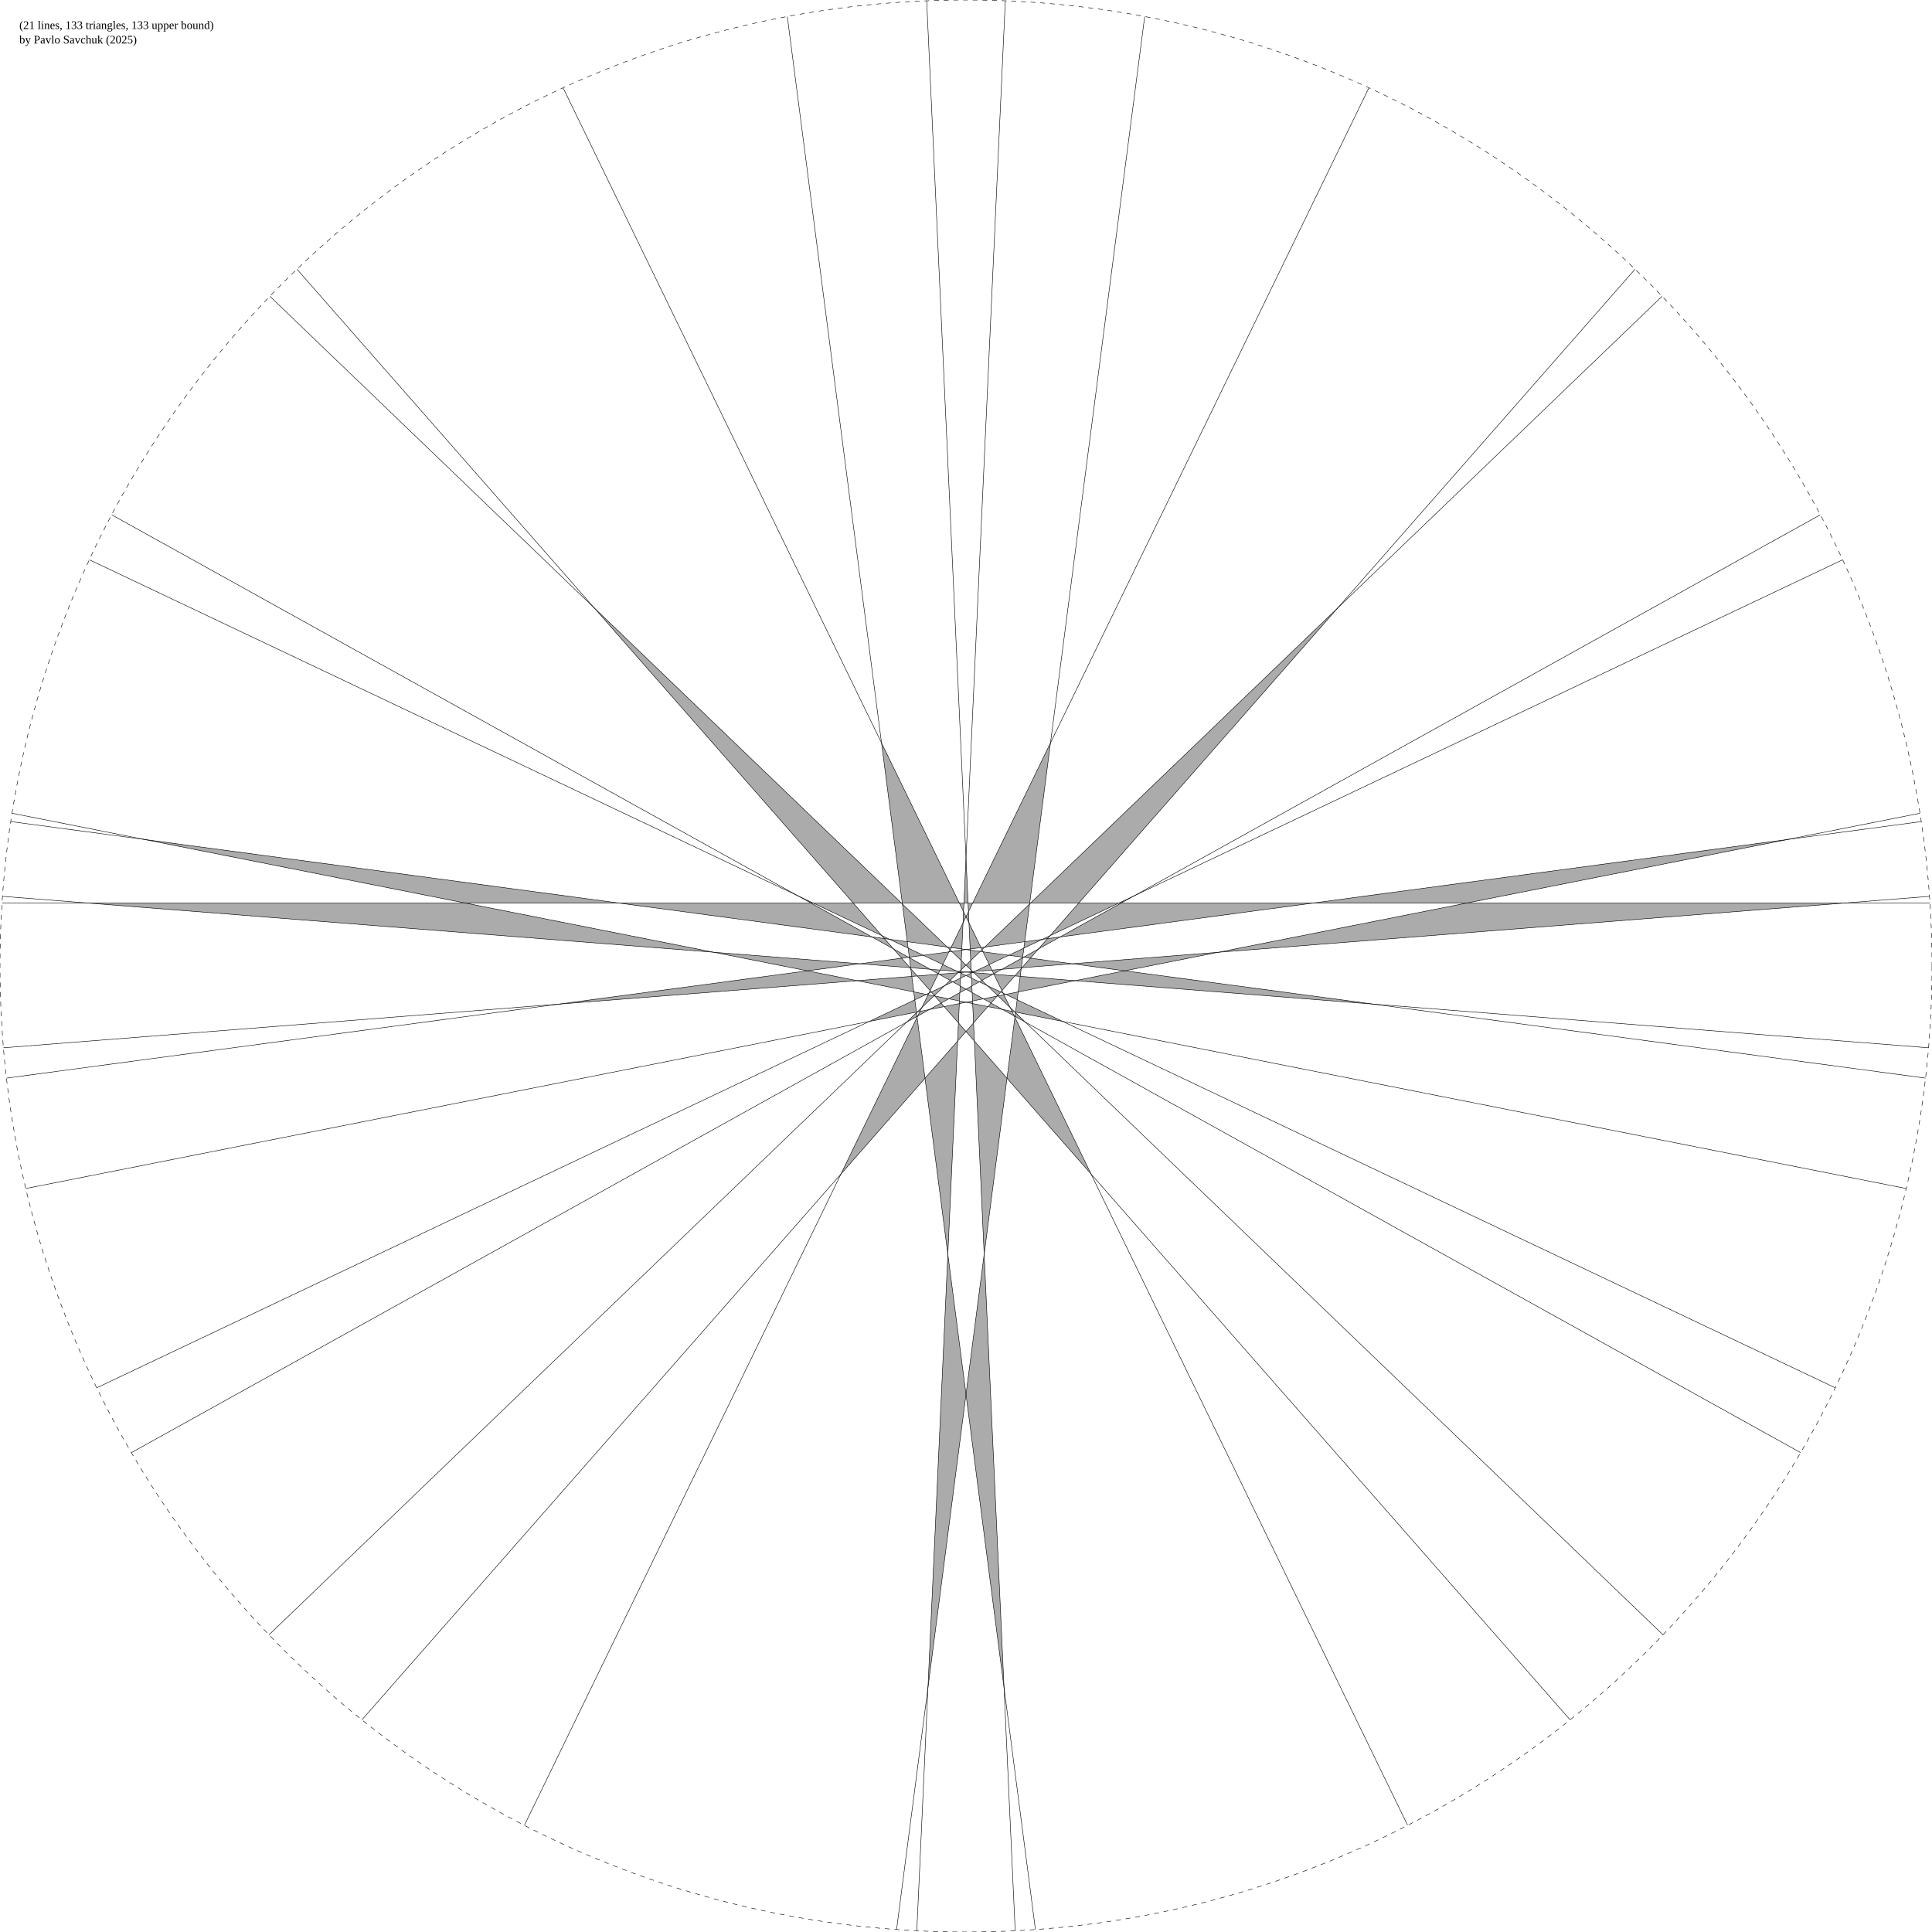
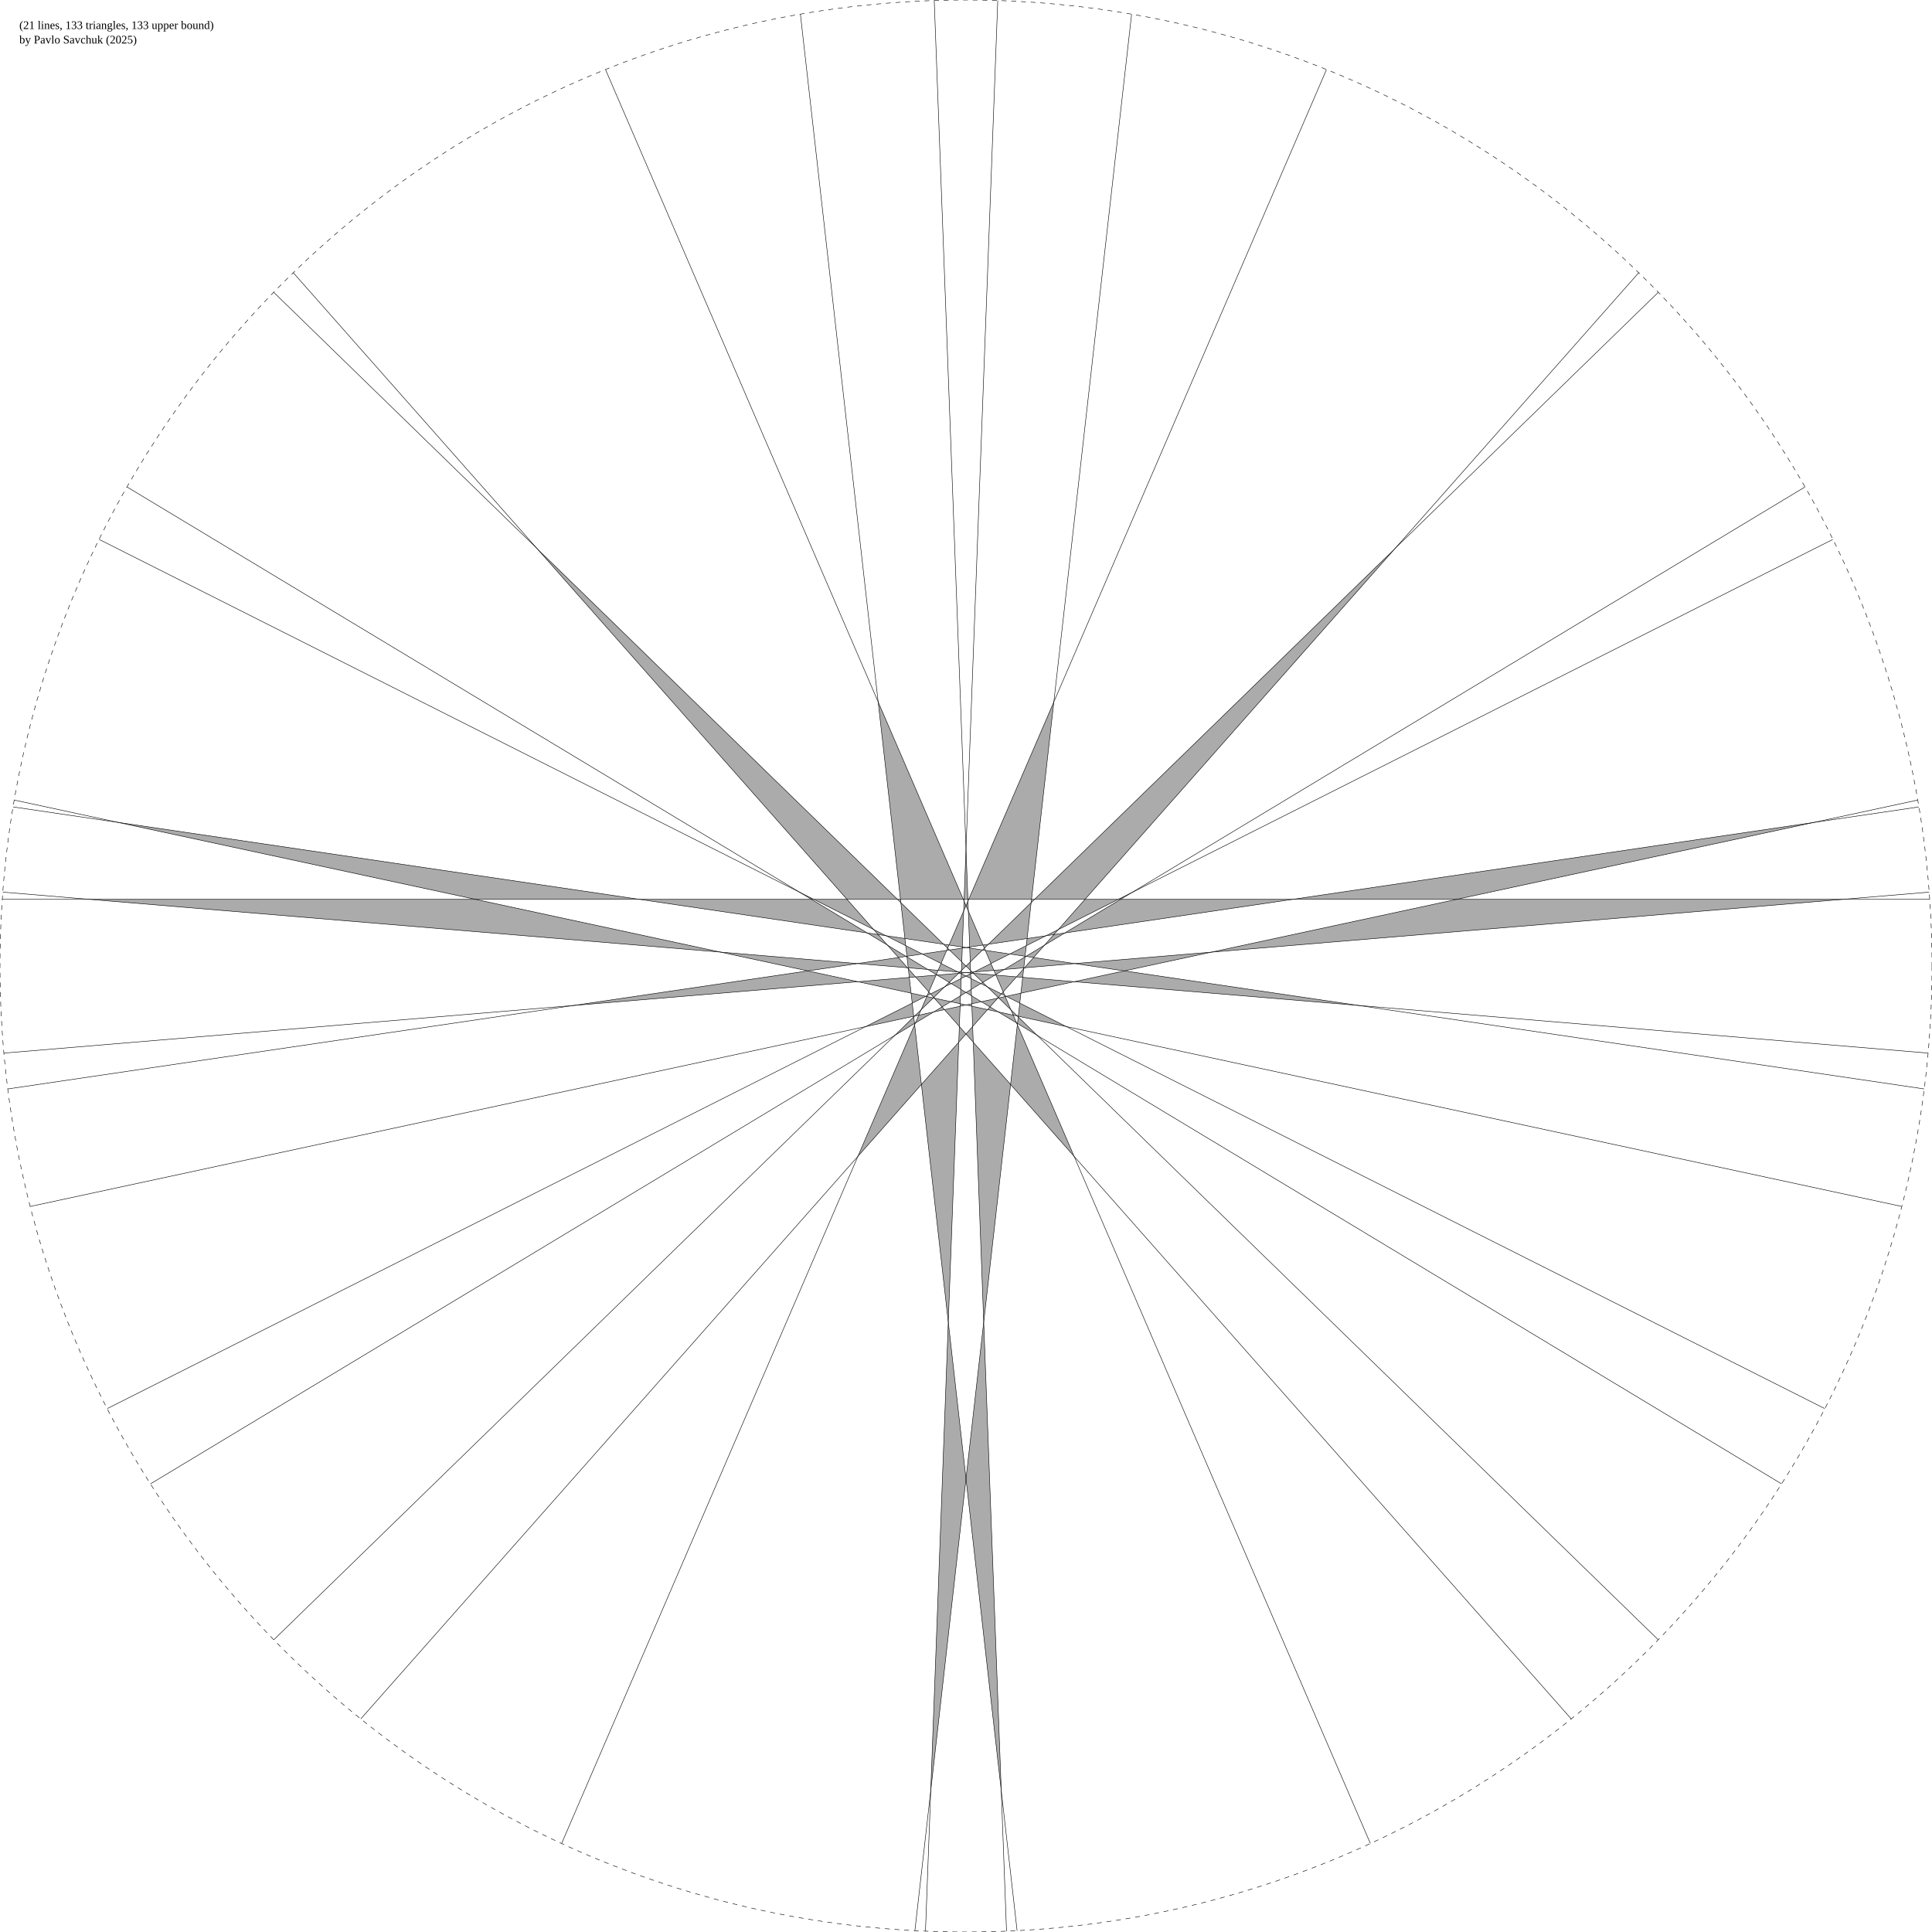
<svg xmlns="http://www.w3.org/2000/svg" width="2000px" height="2000px" viewBox="0 0 2000 2000" version="1.1">
  <style>
		circle { stroke:black;stroke-width:0.5;fill:none;stroke-dasharray:5,5; }
		line { stroke:black;stroke-width:0.5;vector-effect:non-scaling-stroke; }
		path { fill: #000000; fill-opacity: 0.33; }
    </style>
  <rect width="100%" height="100%" fill="white" />
  <text x="20" y="30">(21 lines, 133 triangles, 133 upper bound)</text>
  <text x="20" y="45">by Pavlo Savchuk (2025)</text>
-   <path d="M 92.328 934.948 L 482.245 934.948 L 738.818 985.78" />
-   <path d="M 641.57 934.948 L 482.245 934.948 L 149.401 869.004" />
-   <path d="M 641.57 934.948 L 839.622 934.948 L 902.608 969.923" />
-   <path d="M 842.014 934.948 L 839.622 934.948 L 825.618 927.172" />
-   <path d="M 842.014 934.948 L 883.375 934.948 L 912.866 968.551" />
-   <path d="M 933.253 934.948 L 883.375 934.948 L 615.056 629.217" />
-   <path d="M 933.253 934.948 L 934.06 934.948 L 934.175 935.833" />
-   <path d="M 993.159 934.948 L 934.06 934.948 L 912.553 769.108" />
-   <path d="M 993.159 934.948 L 997.86 934.948 L 997.455 943.786" />
-   <path d="M 1002.14 934.948 L 997.86 934.948 L 1000.0 888.28" />
-   <path d="M 1002.14 934.948 L 1006.841 934.948 L 1002.545 943.786" />
-   <path d="M 1065.94 934.948 L 1006.841 934.948 L 1087.447 769.108" />
-   <path d="M 1065.94 934.948 L 1066.747 934.948 L 1065.825 935.833" />
-   <path d="M 1116.625 934.948 L 1066.747 934.948 L 1384.944 629.217" />
-   <path d="M 1116.625 934.948 L 1157.986 934.948 L 1087.134 968.551" />
-   <path d="M 1160.378 934.948 L 1157.986 934.948 L 1174.382 927.172" />
-   <path d="M 1160.378 934.948 L 1358.43 934.948 L 1097.392 969.923" />
-   <path d="M 1517.755 934.948 L 1358.43 934.948 L 1850.599 869.004" />
-   <path d="M 1517.755 934.948 L 1907.672 934.948 L 1261.182 985.78" />
-   <path d="M 1421.711 1039.476 L 1112.771 1015.184 L 1164.266 1004.982" />
-   <path d="M 738.818 985.78 L 890.202 997.684 L 835.734 1004.982" />
-   <path d="M 991.005 1005.61 L 973.177 1004.208 L 975.963 998.476" />
-   <path d="M 991.005 1005.61 L 993.037 1005.77 L 992.477 1006.308" />
-   <path d="M 962.895 1003.399 L 942.732 1001.814 L 941.388 991.457" />
-   <path d="M 962.895 1003.399 L 973.177 1004.208 L 971.301 1008.067" />
-   <path d="M 1008.204 1006.962 L 1027.901 1008.511 L 1016.44 1014.875" />
-   <path d="M 1008.204 1006.962 L 1006.436 1006.823 L 1007.523 1006.308" />
-   <path d="M 942.009 1001.757 L 942.732 1001.814 L 942.848 1002.713" />
-   <path d="M 942.009 1001.757 L 890.202 997.684 L 933.359 991.901" />
-   <path d="M 1028.955 1008.594 L 1050.504 1010.288 L 1037.166 1025.486" />
-   <path d="M 1028.955 1008.594 L 1027.901 1008.511 L 1028.699 1008.067" />
-   <path d="M 1005.431 1006.744 L 1006.436 1006.823 L 1005.456 1007.288" />
-   <path d="M 1005.431 1006.744 L 1000.0 1006.317 L 1005.392 1005.893" />
-   <path d="M 994.608 1005.893 L 993.037 1005.77 L 994.686 1004.185" />
-   <path d="M 994.608 1005.893 L 1000.0 1006.317 L 994.569 1006.744" />
-   <path d="M 1056.112 1010.729 L 1050.504 1010.288 L 1057.152 1002.713" />
-   <path d="M 1056.112 1010.729 L 1112.771 1015.184 L 1054.025 1026.823" />
-   <path d="M 920.938 972.379 L 915.598 971.664 L 912.866 968.551" />
-   <path d="M 920.938 972.379 L 939.232 974.83 L 940.092 981.463" />
-   <path d="M 902.608 969.923 L 915.598 971.664 L 924.967 982.339" />
-   <path d="M 980.52 980.362 L 939.232 974.83 L 934.175 935.833" />
-   <path d="M 980.52 980.362 L 984.507 980.896 L 983.415 983.144" />
-   <path d="M 1017.651 985.337 L 1014.712 984.943 L 1016.585 983.144" />
-   <path d="M 1017.651 985.337 L 1044.23 988.899 L 1024.037 998.476" />
-   <path d="M 1004.368 983.558 L 1014.712 984.943 L 1004.865 994.405" />
-   <path d="M 1004.368 983.558 L 1000.0 982.972 L 1004.315 982.394" />
-   <path d="M 995.685 982.394 L 984.507 980.896 L 996.925 955.348" />
-   <path d="M 995.685 982.394 L 1000.0 982.972 L 995.632 983.558" />
-   <path d="M 1058.692 990.836 L 1059.528 990.948 L 1058.612 991.457" />
-   <path d="M 1058.692 990.836 L 1044.23 988.899 L 1059.908 981.463" />
-   <path d="M 1066.641 991.901 L 1059.528 990.948 L 1075.033 982.339" />
-   <path d="M 1066.641 991.901 L 1109.798 997.684 L 1057.991 1001.757" />
-   <path d="M 1164.266 1004.982 L 1109.798 997.684 L 1261.182 985.78" />
-   <path d="M 1100.131 1057.365 L 1051.319 1047.694 L 1052.965 1034.996" />
-   <path d="M 1037.862 1045.028 L 1047.602 1046.958 L 1049.918 1051.722" />
-   <path d="M 1037.862 1045.028 L 1022.659 1042.016 L 1025.863 1038.365" />
-   <path d="M 1050.409 1047.514 L 1047.602 1046.958 L 1045.649 1042.94" />
-   <path d="M 1050.409 1047.514 L 1051.319 1047.694 L 1051.239 1048.31" />
-   <path d="M 967.803 1031.148 L 966.826 1030.954 L 967.264 1030.533" />
-   <path d="M 967.803 1031.148 L 982.051 1033.97 L 974.137 1038.365" />
-   <path d="M 945.975 1026.823 L 958.877 1029.379 L 947.035 1034.996" />
-   <path d="M 945.975 1026.823 L 887.229 1015.184 L 943.888 1010.729" />
-   <path d="M 1006.905 1038.895 L 1022.659 1042.016 L 1007.823 1058.92" />
-   <path d="M 1006.905 1038.895 L 1000.0 1037.527 L 1006.781 1036.183" />
-   <path d="M 993.219 1036.183 L 982.051 1033.97 L 993.615 1027.549" />
-   <path d="M 993.219 1036.183 L 1000.0 1037.527 L 993.095 1038.895" />
-   <path d="M 960.761 1029.752 L 966.826 1030.954 L 954.351 1042.94" />
-   <path d="M 960.761 1029.752 L 958.877 1029.379 L 961.561 1028.106" />
-   <path d="M 835.734 1004.982 L 887.229 1015.184 L 578.289 1039.476" />
-   <path d="M 1022.19 1020.4 L 1035.916 1026.91 L 1032.736 1030.533" />
-   <path d="M 1022.19 1020.4 L 1013.722 1016.384 L 1016.44 1014.875" />
-   <path d="M 1038.439 1028.106 L 1035.916 1026.91 L 1037.166 1025.486" />
-   <path d="M 1038.439 1028.106 L 1041.123 1029.379 L 1039.239 1029.752" />
-   <path d="M 940.092 981.463 L 955.77 988.899 L 941.308 990.836" />
-   <path d="M 1005.699 1012.578 L 1013.722 1016.384 L 1006.068 1020.634" />
-   <path d="M 1005.699 1012.578 L 1000.0 1009.876 L 1005.456 1007.288" />
-   <path d="M 994.544 1007.288 L 1000.0 1009.876 L 994.301 1012.578" />
-   <path d="M 994.544 1007.288 L 993.564 1006.823 L 994.569 1006.744" />
-   <path d="M 1052.965 1034.996 L 1041.123 1029.379 L 1054.025 1026.823" />
-   <path d="M 975.963 998.476 L 955.77 988.899 L 982.349 985.337" />
-   <path d="M 992.477 1006.308 L 993.564 1006.823 L 991.796 1006.962" />
-   <path d="M 1061.46 1058.132 L 1050.737 1052.177 L 1051.239 1048.31" />
-   <path d="M 924.967 982.339 L 940.472 990.948 L 933.359 991.901" />
-   <path d="M 1049.918 1051.722 L 1050.737 1052.177 L 1050.611 1053.149" />
-   <path d="M 941.388 991.457 L 940.472 990.948 L 941.308 990.836" />
-   <path d="M 1006.385 1027.549 L 1000.0 1024.004 L 1006.068 1020.634" />
-   <path d="M 1006.385 1027.549 L 1017.949 1033.97 L 1006.781 1036.183" />
-   <path d="M 993.932 1020.634 L 1000.0 1024.004 L 993.615 1027.549" />
-   <path d="M 993.932 1020.634 L 986.278 1016.384 L 994.301 1012.578" />
-   <path d="M 971.301 1008.067 L 972.099 1008.511 L 971.045 1008.594" />
-   <path d="M 1025.863 1038.365 L 1017.949 1033.97 L 1032.197 1031.148" />
-   <path d="M 983.56 1014.875 L 986.278 1016.384 L 977.81 1020.4" />
-   <path d="M 983.56 1014.875 L 972.099 1008.511 L 991.796 1006.962" />
-   <path d="M 1045.649 1042.94 L 1033.174 1030.954 L 1039.239 1029.752" />
-   <path d="M 1005.314 1004.185 L 1000.0 999.079 L 1004.865 994.405" />
-   <path d="M 1005.314 1004.185 L 1006.963 1005.77 L 1005.392 1005.893" />
-   <path d="M 995.135 994.405 L 1000.0 999.079 L 994.686 1004.185" />
-   <path d="M 995.135 994.405 L 985.288 984.943 L 995.632 983.558" />
-   <path d="M 983.415 983.144 L 985.288 984.943 L 982.349 985.337" />
-   <path d="M 1032.736 1030.533 L 1033.174 1030.954 L 1032.197 1031.148" />
-   <path d="M 1007.523 1006.308 L 1006.963 1005.77 L 1008.995 1005.61" />
-   <path d="M 1129.429 1215.309 L 1042.436 1116.187 L 1050.611 1053.149" />
-   <path d="M 942.848 1002.713 L 949.496 1010.288 L 943.888 1010.729" />
-   <path d="M 1008.686 1077.73 L 1042.436 1116.187 L 1018.803 1298.418" />
-   <path d="M 1008.686 1077.73 L 1000.0 1067.834 L 1007.823 1058.92" />
-   <path d="M 992.177 1058.92 L 1000.0 1067.834 L 991.314 1077.73" />
-   <path d="M 992.177 1058.92 L 977.341 1042.016 L 993.095 1038.895" />
-   <path d="M 962.834 1025.486 L 964.084 1026.91 L 961.561 1028.106" />
-   <path d="M 962.834 1025.486 L 949.496 1010.288 L 971.045 1008.594" />
-   <path d="M 967.264 1030.533 L 964.084 1026.91 L 977.81 1020.4" />
-   <path d="M 974.137 1038.365 L 977.341 1042.016 L 962.138 1045.028" />
-   <path d="M 1003.075 955.348 L 1000.0 949.022 L 1002.545 943.786" />
-   <path d="M 1003.075 955.348 L 1015.493 980.896 L 1004.315 982.394" />
-   <path d="M 997.455 943.786 L 1000.0 949.022 L 996.925 955.348" />
-   <path d="M 1016.585 983.144 L 1015.493 980.896 L 1019.48 980.362" />
-   <path d="M 1028.699 1008.067 L 1026.823 1004.208 L 1037.105 1003.399" />
-   <path d="M 1024.037 998.476 L 1026.823 1004.208 L 1008.995 1005.61" />
-   <path d="M 1039.368 1746.98 L 1000.0 1443.41 L 1018.803 1298.418" />
-   <path d="M 981.197 1298.418 L 1000.0 1443.41 L 960.632 1746.98" />
-   <path d="M 981.197 1298.418 L 957.564 1116.187 L 991.314 1077.73" />
-   <path d="M 949.389 1053.149 L 957.564 1116.187 L 870.571 1215.309" />
-   <path d="M 949.389 1053.149 L 949.263 1052.177 L 950.082 1051.722" />
-   <path d="M 948.761 1048.31 L 949.263 1052.177 L 938.54 1058.132" />
-   <path d="M 948.761 1048.31 L 948.681 1047.694 L 949.591 1047.514" />
-   <path d="M 947.035 1034.996 L 948.681 1047.694 L 899.869 1057.365" />
-   <path d="M 1057.152 1002.713 L 1057.268 1001.814 L 1057.991 1001.757" />
-   <path d="M 1065.825 935.833 L 1060.768 974.83 L 1019.48 980.362" />
-   <path d="M 1058.612 991.457 L 1057.268 1001.814 L 1037.105 1003.399" />
-   <path d="M 1059.908 981.463 L 1060.768 974.83 L 1079.062 972.379" />
-   <path d="M 954.351 1042.94 L 952.398 1046.958 L 949.591 1047.514" />
-   <path d="M 950.082 1051.722 L 952.398 1046.958 L 962.138 1045.028" />
-   <path d="M 1075.033 982.339 L 1084.402 971.664 L 1097.392 969.923" />
-   <path d="M 1087.134 968.551 L 1084.402 971.664 L 1079.062 972.379" />
-   <line x1="2.118" y1="934.948" x2="1997.882" y2="934.948" />
-   <line x1="2.603" y1="927.893" x2="1996.41" y2="1084.664" />
-   <line x1="11.239" y1="850.492" x2="1993.243" y2="1116.053" />
-   <line x1="12.578" y1="841.896" x2="1973.114" y2="1230.322" />
-   <line x1="92.679" y1="579.561" x2="1899.673" y2="1436.564" />
-   <line x1="115.748" y1="532.99" x2="1863.877" y2="1503.703" />
-   <line x1="279.369" y1="306.681" x2="1721.551" y2="1692.361" />
-   <line x1="307.407" y1="278.672" x2="1625.333" y2="1780.358" />
-   <line x1="583.003" y1="91.092" x2="1457.083" y2="1889.424" />
-   <line x1="815.049" y1="17.252" x2="1071.846" y2="1997.416" />
-   <line x1="959.313" y1="0.828" x2="1050.909" y2="1998.703" />
-   <line x1="1040.687" y1="0.828" x2="949.091" y2="1998.703" />
-   <line x1="1184.951" y1="17.252" x2="928.154" y2="1997.416" />
-   <line x1="1416.997" y1="91.092" x2="542.917" y2="1889.424" />
-   <line x1="1692.593" y1="278.672" x2="374.667" y2="1780.358" />
-   <line x1="1720.631" y1="306.681" x2="278.449" y2="1692.361" />
-   <line x1="1884.252" y1="532.99" x2="136.123" y2="1503.703" />
-   <line x1="1907.321" y1="579.561" x2="100.327" y2="1436.564" />
-   <line x1="1987.422" y1="841.896" x2="26.886" y2="1230.322" />
-   <line x1="1988.761" y1="850.492" x2="6.757" y2="1116.053" />
-   <line x1="1997.397" y1="927.893" x2="3.59" y2="1084.664" />
+   <path d="M 92.619 931.007 L 492.176 931.007 L 745.859 985.628" />
+   <path d="M 661.984 931.007 L 492.176 931.007 L 122.24 851.356" />
+   <path d="M 661.984 931.007 L 840.003 931.007 L 897.747 965.8" />
+   <path d="M 842.377 931.007 L 840.003 931.007 L 827.908 923.719" />
+   <path d="M 842.377 931.007 L 876.818 931.007 L 904.446 962.271" />
+   <path d="M 929.032 931.007 L 876.818 931.007 L 555.902 567.851" />
+   <path d="M 929.032 931.007 L 932.177 931.007 L 932.565 934.446" />
+   <path d="M 997.197 931.007 L 932.177 931.007 L 909.065 726.606" />
+   <path d="M 997.197 931.007 L 998.045 931.007 L 997.977 932.817" />
+   <path d="M 1001.955 931.007 L 998.045 931.007 L 1000.0 878.793" />
+   <path d="M 1001.955 931.007 L 1002.803 931.007 L 1002.023 932.817" />
+   <path d="M 1067.823 931.007 L 1002.803 931.007 L 1090.935 726.606" />
+   <path d="M 1067.823 931.007 L 1070.968 931.007 L 1067.435 934.446" />
+   <path d="M 1123.182 931.007 L 1070.968 931.007 L 1444.098 567.851" />
+   <path d="M 1123.182 931.007 L 1157.623 931.007 L 1095.554 962.271" />
+   <path d="M 1159.997 931.007 L 1157.623 931.007 L 1172.092 923.719" />
+   <path d="M 1159.997 931.007 L 1338.016 931.007 L 1102.253 965.8" />
+   <path d="M 1507.824 931.007 L 1338.016 931.007 L 1877.76 851.356" />
+   <path d="M 1507.824 931.007 L 1907.381 931.007 L 1254.141 985.628" />
+   <path d="M 1406.35 1040.856 L 1111.965 1016.24 L 1163.85 1005.069" />
+   <path d="M 745.859 985.628 L 887.585 997.479 L 836.15 1005.069" />
+   <path d="M 991.614 1006.177 L 971.13 1004.464 L 974.178 997.395" />
+   <path d="M 991.614 1006.177 L 993.566 1006.34 L 993.01 1006.881" />
+   <path d="M 960.434 1003.57 L 940.19 1001.877 L 938.915 990.604" />
+   <path d="M 960.434 1003.57 L 971.13 1004.464 L 969.23 1008.87" />
+   <path d="M 1007.644 1007.518 L 1029.923 1009.38 L 1017.345 1016.959" />
+   <path d="M 1007.644 1007.518 L 1005.999 1007.38 L 1006.99 1006.881" />
+   <path d="M 939.386 1001.81 L 940.19 1001.877 L 940.299 1002.844" />
+   <path d="M 939.386 1001.81 L 887.585 997.479 L 930.024 991.216" />
+   <path d="M 1031.03 1009.473 L 1052.273 1011.249 L 1038.511 1026.823" />
+   <path d="M 1031.03 1009.473 L 1029.923 1009.38 L 1030.77 1008.87" />
+   <path d="M 1004.811 1007.281 L 1005.999 1007.38 L 1004.836 1007.965" />
+   <path d="M 1004.811 1007.281 L 1000.0 1006.878 L 1004.781 1006.479" />
+   <path d="M 995.219 1006.479 L 993.566 1006.34 L 995.287 1004.665" />
+   <path d="M 995.219 1006.479 L 1000.0 1006.878 L 995.189 1007.281" />
+   <path d="M 1058.69 1011.786 L 1052.273 1011.249 L 1059.701 1002.844" />
+   <path d="M 1058.69 1011.786 L 1111.965 1016.24 L 1056.844 1028.109" />
+   <path d="M 917.129 968.66 L 909.036 967.466 L 904.446 962.271" />
+   <path d="M 917.129 968.66 L 936.762 971.557 L 937.6 978.971" />
+   <path d="M 897.747 965.8 L 909.036 967.466 L 918.743 978.45" />
+   <path d="M 976.761 977.46 L 936.762 971.557 L 932.565 934.446" />
+   <path d="M 976.761 977.46 L 982.414 978.294 L 980.996 981.582" />
+   <path d="M 1019.976 983.837 L 1017.12 983.416 L 1019.004 981.582" />
+   <path d="M 1019.976 983.837 L 1045.315 987.577 L 1025.822 997.395" />
+   <path d="M 1003.844 981.457 L 1017.12 983.416 L 1004.381 995.814" />
+   <path d="M 1003.844 981.457 L 1000.0 980.889 L 1003.801 980.328" />
+   <path d="M 996.199 980.328 L 982.414 978.294 L 997.593 943.091" />
+   <path d="M 996.199 980.328 L 1000.0 980.889 L 996.156 981.457" />
+   <path d="M 1061.163 989.915 L 1062.019 990.042 L 1061.085 990.604" />
+   <path d="M 1061.163 989.915 L 1045.315 987.577 L 1062.4 978.971" />
+   <path d="M 1069.976 991.216 L 1062.019 990.042 L 1081.257 978.45" />
+   <path d="M 1069.976 991.216 L 1112.415 997.479 L 1060.614 1001.81" />
+   <path d="M 1163.85 1005.069 L 1112.415 997.479 L 1254.141 985.628" />
+   <path d="M 1103.843 1062.707 L 1054.142 1052.005 L 1055.675 1038.445" />
+   <path d="M 1033.414 1047.542 L 1048.88 1050.872 L 1052.368 1058.963" />
+   <path d="M 1033.414 1047.542 L 1022.313 1045.152 L 1024.792 1042.347" />
+   <path d="M 1053.129 1051.787 L 1048.88 1050.872 L 1046.487 1045.322" />
+   <path d="M 1053.129 1051.787 L 1054.142 1052.005 L 1054.064 1052.697" />
+   <path d="M 967.2 1033.286 L 966.119 1033.053 L 966.59 1032.595" />
+   <path d="M 967.2 1033.286 L 984.18 1036.942 L 975.208 1042.347" />
+   <path d="M 943.156 1028.109 L 958.35 1031.38 L 944.325 1038.445" />
+   <path d="M 943.156 1028.109 L 888.035 1016.24 L 941.31 1011.786" />
+   <path d="M 1006.098 1041.661 L 1022.313 1045.152 L 1006.882 1062.615" />
+   <path d="M 1006.098 1041.661 L 1000.0 1040.348 L 1006 1039.056" />
+   <path d="M 994 1039.056 L 984.18 1036.942 L 994.307 1030.839" />
+   <path d="M 994 1039.056 L 1000.0 1040.348 L 993.902 1041.661" />
+   <path d="M 959.425 1031.612 L 966.119 1033.053 L 953.513 1045.322" />
+   <path d="M 959.425 1031.612 L 958.35 1031.38 L 959.85 1030.625" />
+   <path d="M 836.15 1005.069 L 888.035 1016.24 L 593.65 1040.856" />
+   <path d="M 1021.984 1021.475 L 1036.691 1028.882 L 1033.41 1032.595" />
+   <path d="M 1021.984 1021.475 L 1015.375 1018.146 L 1017.345 1016.959" />
+   <path d="M 1040.15 1030.625 L 1036.691 1028.882 L 1038.511 1026.823" />
+   <path d="M 1040.15 1030.625 L 1041.65 1031.38 L 1040.575 1031.612" />
+   <path d="M 937.6 978.971 L 954.685 987.577 L 938.837 989.915" />
+   <path d="M 1005.022 1012.931 L 1015.375 1018.146 L 1005.441 1024.131" />
+   <path d="M 1005.022 1012.931 L 1000.0 1010.401 L 1004.836 1007.965" />
+   <path d="M 995.164 1007.965 L 1000.0 1010.401 L 994.978 1012.931" />
+   <path d="M 995.164 1007.965 L 994.001 1007.38 L 995.189 1007.281" />
+   <path d="M 1055.675 1038.445 L 1041.65 1031.38 L 1056.844 1028.109" />
+   <path d="M 974.178 997.395 L 954.685 987.577 L 980.024 983.837" />
+   <path d="M 993.01 1006.881 L 994.001 1007.38 L 992.356 1007.518" />
+   <path d="M 1073.721 1071.828 L 1053.292 1059.52 L 1054.064 1052.697" />
+   <path d="M 918.743 978.45 L 937.981 990.042 L 930.024 991.216" />
+   <path d="M 1052.368 1058.963 L 1053.292 1059.52 L 1053.15 1060.776" />
+   <path d="M 938.915 990.604 L 937.981 990.042 L 938.837 989.915" />
+   <path d="M 1005.693 1030.839 L 1000.0 1027.41 L 1005.441 1024.131" />
+   <path d="M 1005.693 1030.839 L 1015.82 1036.942 L 1006 1039.056" />
+   <path d="M 994.559 1024.131 L 1000.0 1027.41 L 994.307 1030.839" />
+   <path d="M 994.559 1024.131 L 984.625 1018.146 L 994.978 1012.931" />
+   <path d="M 969.23 1008.87 L 970.077 1009.38 L 968.97 1009.473" />
+   <path d="M 1024.792 1042.347 L 1015.82 1036.942 L 1032.8 1033.286" />
+   <path d="M 982.655 1016.959 L 984.625 1018.146 L 978.016 1021.475" />
+   <path d="M 982.655 1016.959 L 970.077 1009.38 L 992.356 1007.518" />
+   <path d="M 1046.487 1045.322 L 1033.881 1033.053 L 1040.575 1031.612" />
+   <path d="M 1004.713 1004.665 L 1000.0 1000.078 L 1004.381 995.814" />
+   <path d="M 1004.713 1004.665 L 1006.434 1006.34 L 1004.781 1006.479" />
+   <path d="M 995.619 995.814 L 1000.0 1000.078 L 995.287 1004.665" />
+   <path d="M 995.619 995.814 L 982.88 983.416 L 996.156 981.457" />
+   <path d="M 980.996 981.582 L 982.88 983.416 L 980.024 983.837" />
+   <path d="M 1033.41 1032.595 L 1033.881 1033.053 L 1032.8 1033.286" />
+   <path d="M 1006.99 1006.881 L 1006.434 1006.34 L 1008.386 1006.177" />
+   <path d="M 1111.9 1197.031 L 1046.156 1122.634 L 1053.15 1060.776" />
+   <path d="M 940.299 1002.844 L 947.727 1011.249 L 941.31 1011.786" />
+   <path d="M 1007.491 1078.88 L 1046.156 1122.634 L 1018.34 1368.639" />
+   <path d="M 1007.491 1078.88 L 1000.0 1070.403 L 1006.882 1062.615" />
+   <path d="M 993.118 1062.615 L 1000.0 1070.403 L 992.509 1078.88" />
+   <path d="M 993.118 1062.615 L 977.687 1045.152 L 993.902 1041.661" />
+   <path d="M 961.489 1026.823 L 963.309 1028.882 L 959.85 1030.625" />
+   <path d="M 961.489 1026.823 L 947.727 1011.249 L 968.97 1009.473" />
+   <path d="M 966.59 1032.595 L 963.309 1028.882 L 978.016 1021.475" />
+   <path d="M 975.208 1042.347 L 977.687 1045.152 L 966.586 1047.542" />
+   <path d="M 1002.407 943.091 L 1000.0 937.508 L 1002.023 932.817" />
+   <path d="M 1002.407 943.091 L 1017.586 978.294 L 1003.801 980.328" />
+   <path d="M 997.977 932.817 L 1000.0 937.508 L 997.593 943.091" />
+   <path d="M 1019.004 981.582 L 1017.586 978.294 L 1023.239 977.46" />
+   <path d="M 1030.77 1008.87 L 1028.87 1004.464 L 1039.566 1003.57" />
+   <path d="M 1025.822 997.395 L 1028.87 1004.464 L 1008.386 1006.177" />
+   <path d="M 1036.497 1853.612 L 1000 1530.835 L 1018.34 1368.639" />
+   <path d="M 981.66 1368.639 L 1000 1530.835 L 963.503 1853.612" />
+   <path d="M 981.66 1368.639 L 953.844 1122.634 L 992.509 1078.88" />
+   <path d="M 946.85 1060.776 L 953.844 1122.634 L 888.1 1197.031" />
+   <path d="M 946.85 1060.776 L 946.708 1059.52 L 947.632 1058.963" />
+   <path d="M 945.936 1052.697 L 946.708 1059.52 L 926.279 1071.828" />
+   <path d="M 945.936 1052.697 L 945.858 1052.005 L 946.871 1051.787" />
+   <path d="M 944.325 1038.445 L 945.858 1052.005 L 896.157 1062.707" />
+   <path d="M 1059.701 1002.844 L 1059.81 1001.877 L 1060.614 1001.81" />
+   <path d="M 1067.435 934.446 L 1063.238 971.557 L 1023.239 977.46" />
+   <path d="M 1061.085 990.604 L 1059.81 1001.877 L 1039.566 1003.57" />
+   <path d="M 1062.4 978.971 L 1063.238 971.557 L 1082.871 968.66" />
+   <path d="M 953.513 1045.322 L 951.12 1050.872 L 946.871 1051.787" />
+   <path d="M 947.632 1058.963 L 951.12 1050.872 L 966.586 1047.542" />
+   <path d="M 1081.257 978.45 L 1090.964 967.466 L 1102.253 965.8" />
+   <path d="M 1095.554 962.271 L 1090.964 967.466 L 1082.871 968.66" />
+   <line x1="2.383" y1="931.007" x2="1997.617" y2="931.007" />
+   <line x1="2.93" y1="923.508" x2="1995.928" y2="1090.153" />
+   <line x1="13.651" y1="835.331" x2="1991.869" y2="1127.262" />
+   <line x1="14.862" y1="828.236" x2="1968.533" y2="1248.885" />
+   <line x1="102.756" y1="558.464" x2="1888.886" y2="1458.129" />
+   <line x1="131.583" y1="504.165" x2="1844.184" y2="1536.053" />
+   <line x1="283.341" y1="302.576" x2="1716.581" y2="1697.504" />
+   <line x1="303.603" y1="282.344" x2="1626.53" y2="1779.398" />
+   <line x1="626.905" y1="72.207" x2="1418.537" y2="1908.2" />
+   <line x1="828.58" y1="14.802" x2="1052.891" y2="1998.6" />
+   <line x1="967.119" y1="0.541" x2="1041.945" y2="1999.12" />
+   <line x1="1032.881" y1="0.541" x2="958.055" y2="1999.12" />
+   <line x1="1171.42" y1="14.802" x2="947.109" y2="1998.6" />
+   <line x1="1373.095" y1="72.207" x2="581.463" y2="1908.2" />
+   <line x1="1696.397" y1="282.344" x2="373.47" y2="1779.398" />
+   <line x1="1716.659" y1="302.576" x2="283.419" y2="1697.504" />
+   <line x1="1868.417" y1="504.165" x2="155.816" y2="1536.053" />
+   <line x1="1897.244" y1="558.464" x2="111.114" y2="1458.129" />
+   <line x1="1985.138" y1="828.236" x2="31.467" y2="1248.885" />
+   <line x1="1986.349" y1="835.331" x2="8.131" y2="1127.262" />
+   <line x1="1997.07" y1="923.508" x2="4.072" y2="1090.153" />
  <circle cx="1000" cy="1000" r="1000" />
</svg>
